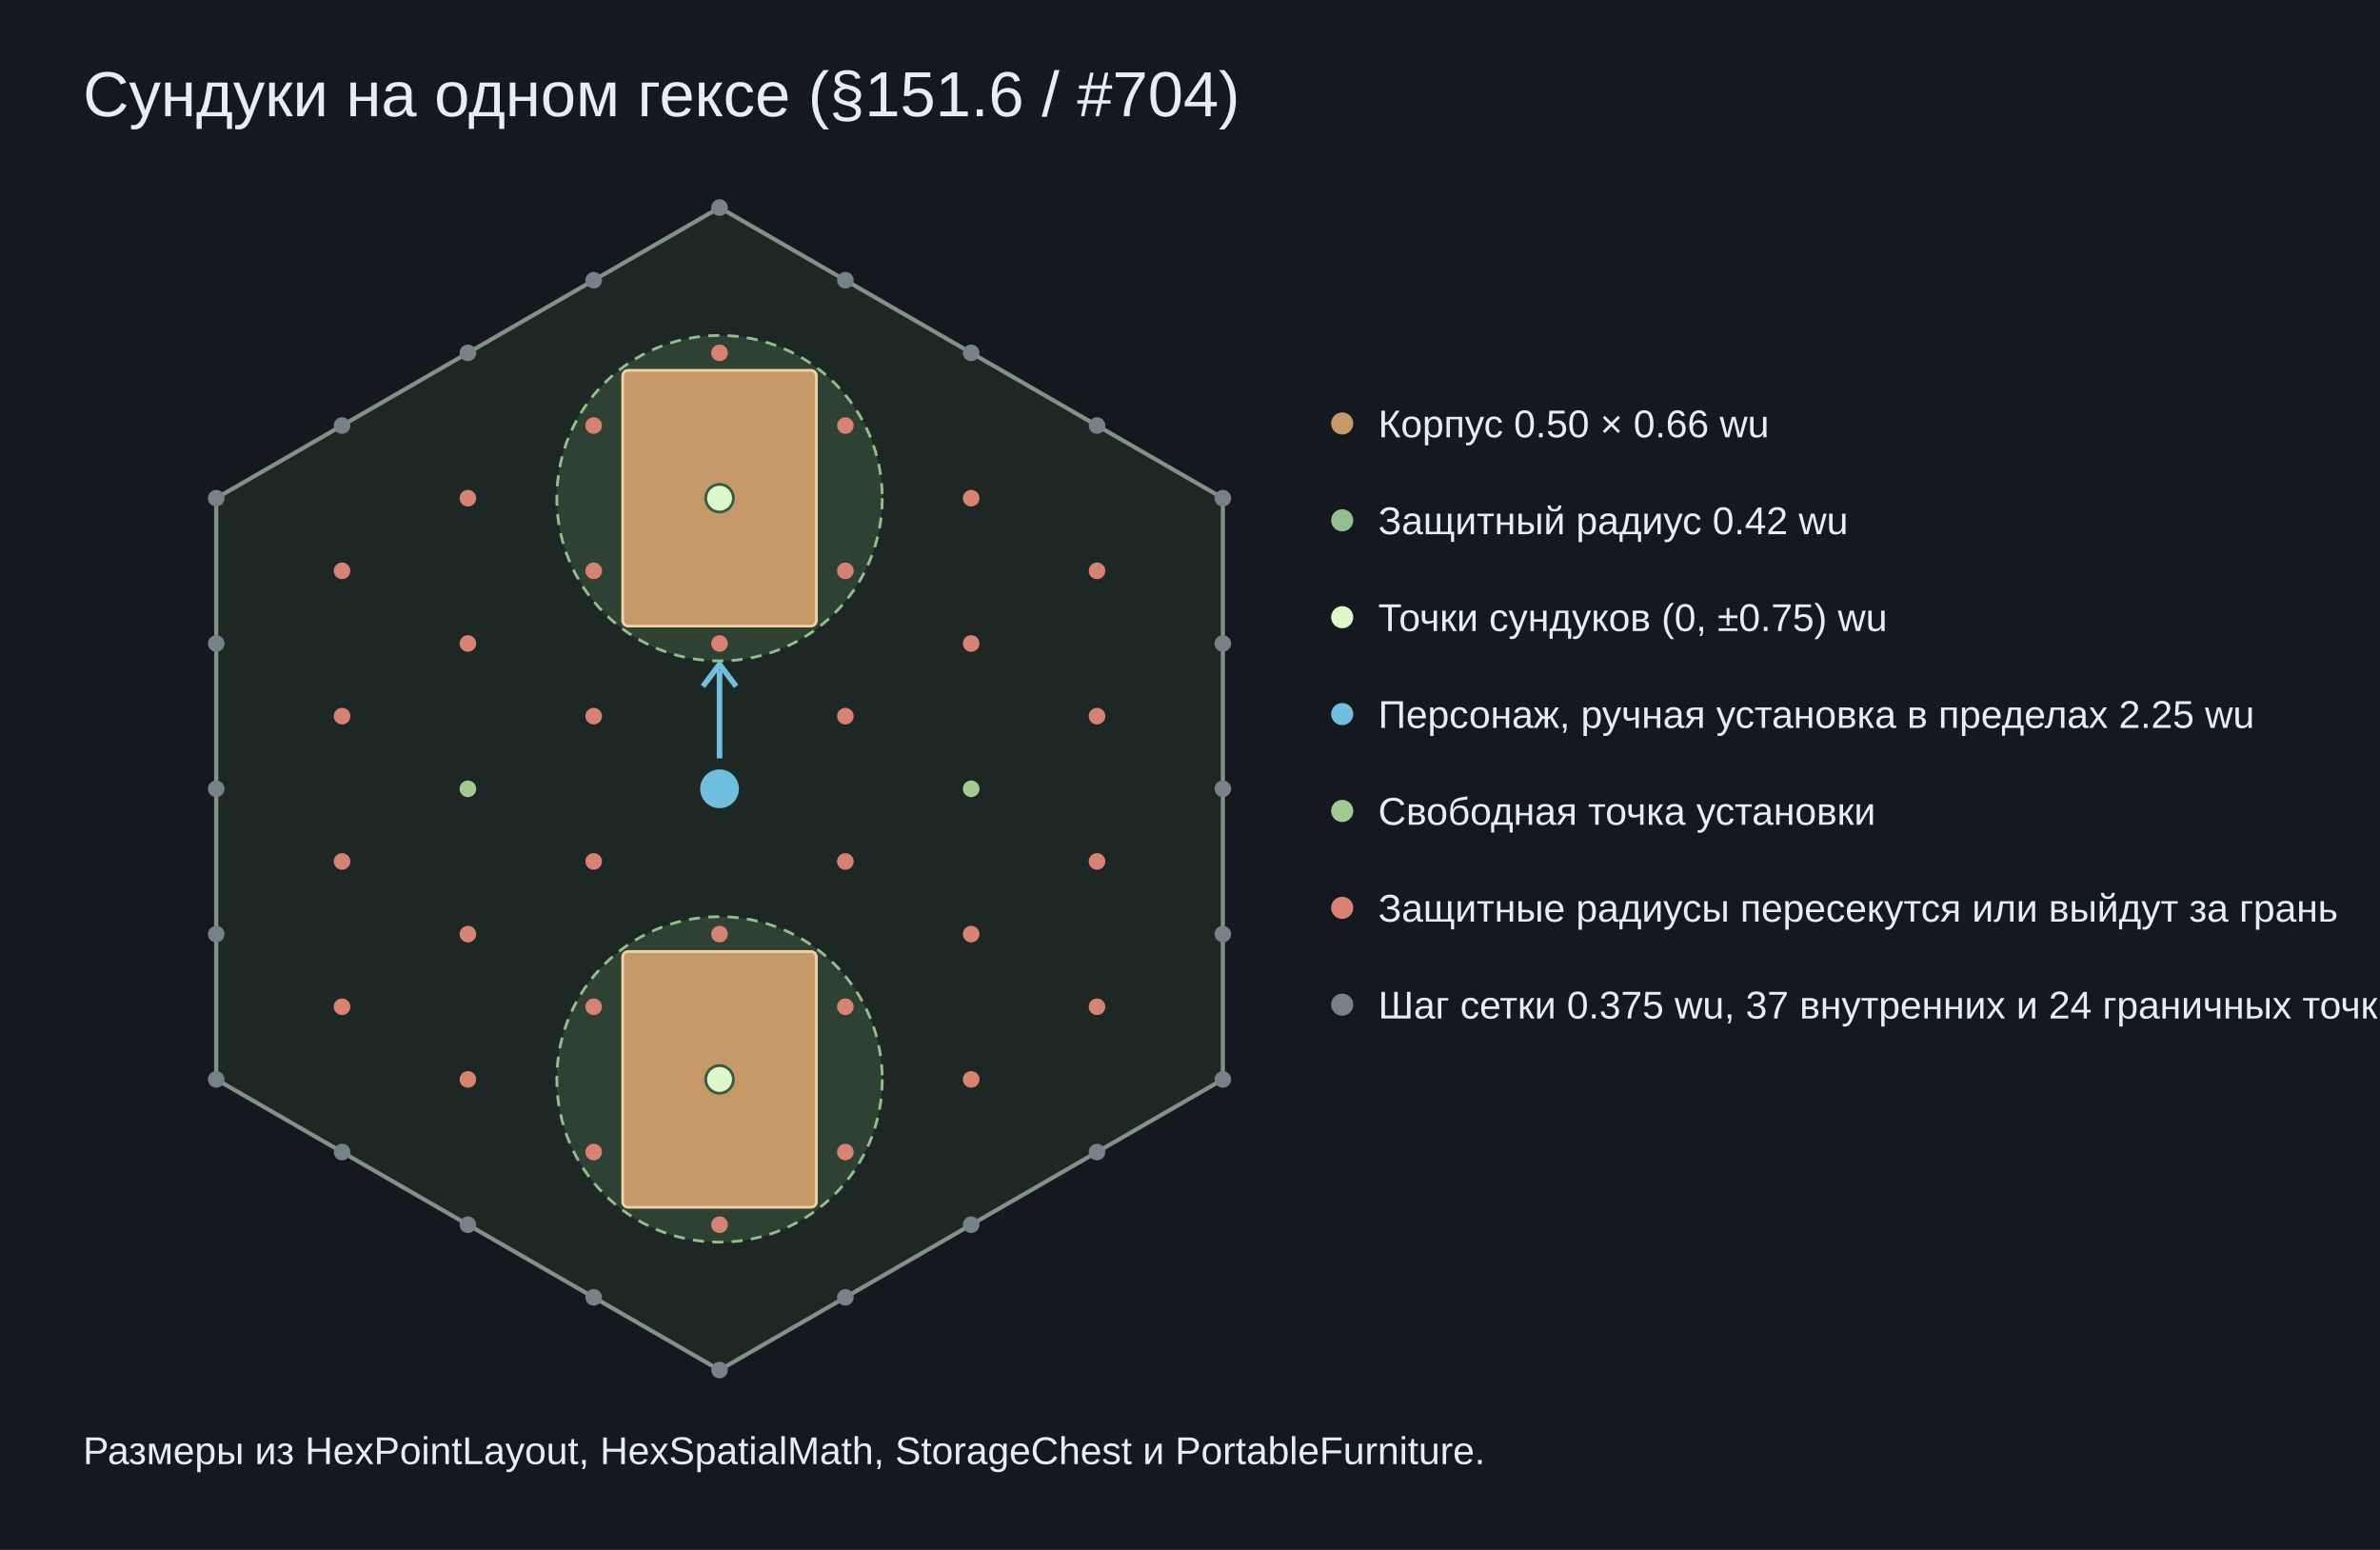
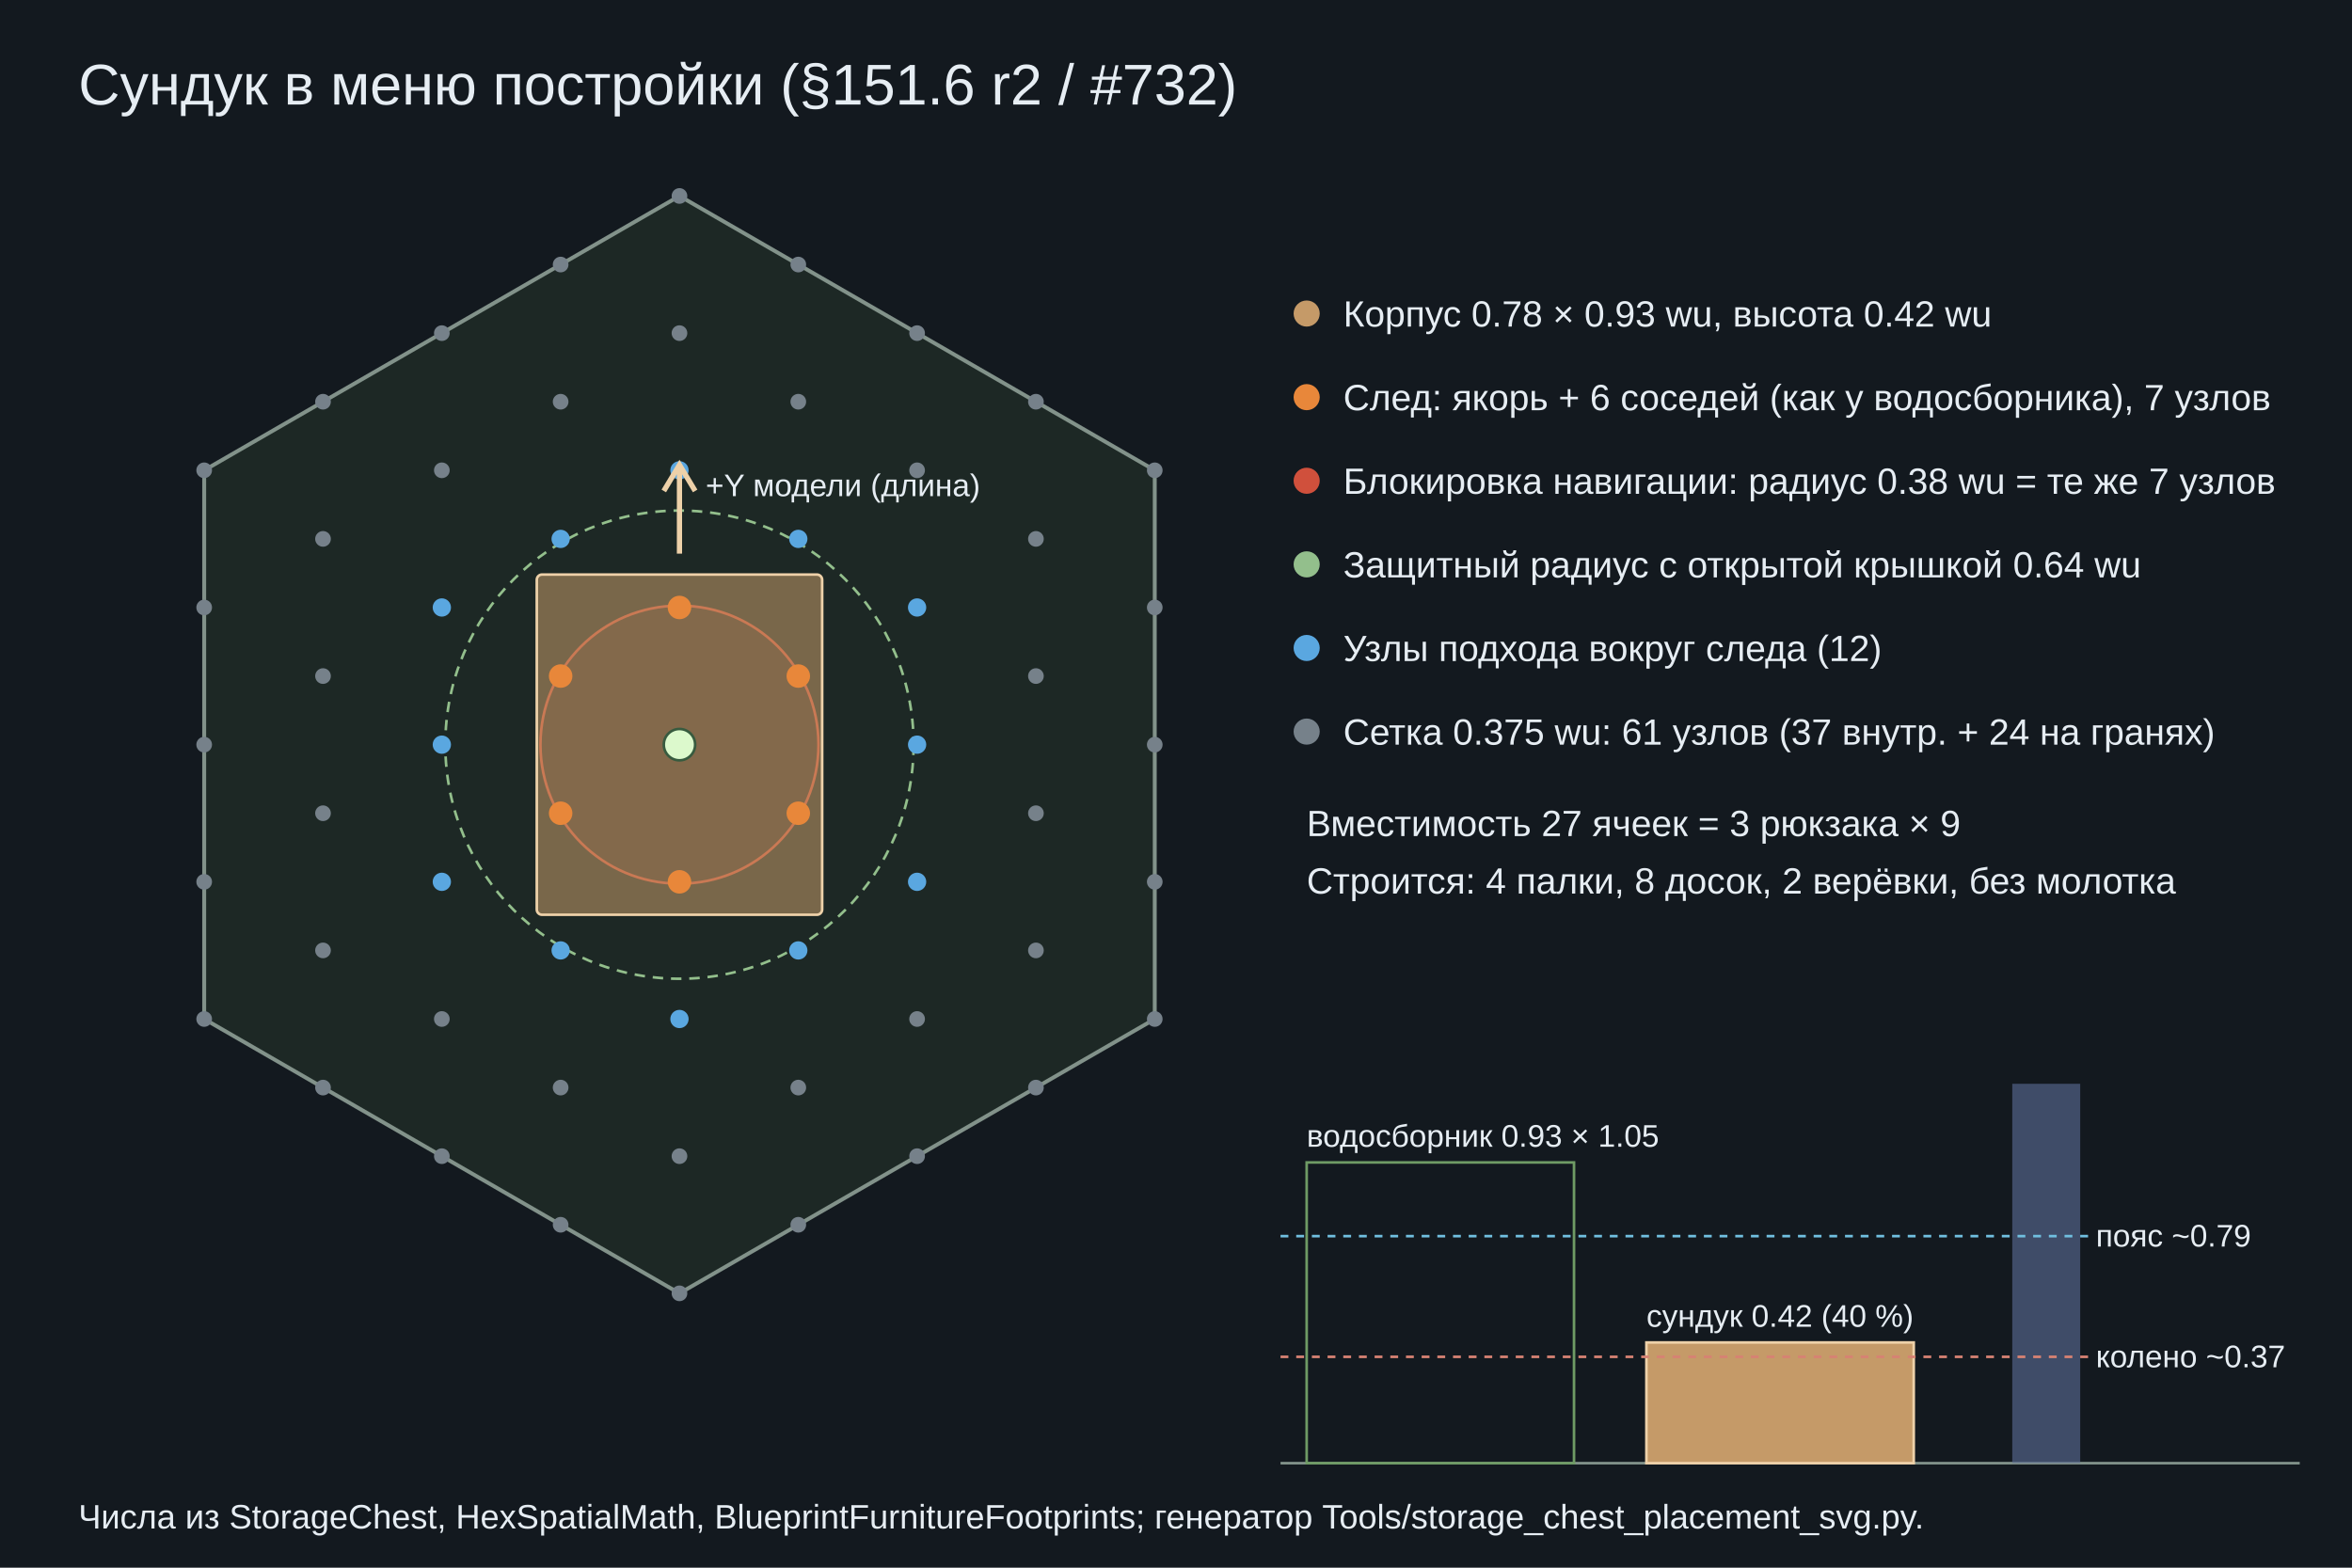
- <svg xmlns="http://www.w3.org/2000/svg" width="860" height="560" viewBox="0 0 860 560">
-   <rect width="860" height="560" fill="#13191f" />
+ <svg xmlns="http://www.w3.org/2000/svg" width="900" height="600" viewBox="0 0 900 600">
+   <rect width="900" height="600" fill="#13191f" />
  <g font-family="Arial" fill="#e6edf3">
-     <text x="30" y="42" font-size="23">Сундуки на одном гексе (§151.6 / #704)</text>
-     <polygon points="441.87,180.00 260.00,75.00 78.13,180.00 78.13,390.00 260.00,495.00 441.87,390.00" fill="#1d2825" stroke="#82928a" stroke-width="1.5" />
-     <circle cx="260.00" cy="180.00" r="58.80" fill="#6f9b65" fill-opacity=".22" stroke="#93bf8c" stroke-dasharray="4 3" />
-     <rect x="225.00" y="133.80" width="70.00" height="92.40" rx="2" fill="#c59a68" stroke="#eed1a9" />
-     <circle cx="260.00" cy="390.00" r="58.80" fill="#6f9b65" fill-opacity=".22" stroke="#93bf8c" stroke-dasharray="4 3" />
-     <rect x="225.00" y="343.80" width="70.00" height="92.40" rx="2" fill="#c59a68" stroke="#eed1a9" />
-     <circle cx="260.00" cy="495.00" r="3.00" fill="#76818a" />
-     <circle cx="305.47" cy="468.75" r="3.00" fill="#76818a" />
-     <circle cx="350.93" cy="442.50" r="3.00" fill="#76818a" />
-     <circle cx="396.40" cy="416.25" r="3.00" fill="#76818a" />
-     <circle cx="441.87" cy="390.00" r="3.00" fill="#76818a" />
-     <circle cx="214.53" cy="468.75" r="3.00" fill="#76818a" />
-     <circle cx="260.00" cy="442.50" r="3.00" fill="#d78273" />
-     <circle cx="305.47" cy="416.25" r="3.00" fill="#d78273" />
-     <circle cx="350.93" cy="390.00" r="3.00" fill="#d78273" />
-     <circle cx="396.40" cy="363.75" r="3.00" fill="#d78273" />
-     <circle cx="441.87" cy="337.50" r="3.00" fill="#76818a" />
-     <circle cx="169.07" cy="442.50" r="3.00" fill="#76818a" />
-     <circle cx="214.53" cy="416.25" r="3.00" fill="#d78273" />
-     <circle cx="305.47" cy="363.75" r="3.00" fill="#d78273" />
-     <circle cx="350.93" cy="337.50" r="3.00" fill="#d78273" />
-     <circle cx="396.40" cy="311.25" r="3.00" fill="#d78273" />
-     <circle cx="441.87" cy="285.00" r="3.00" fill="#76818a" />
-     <circle cx="123.60" cy="416.25" r="3.00" fill="#76818a" />
-     <circle cx="169.07" cy="390.00" r="3.00" fill="#d78273" />
-     <circle cx="214.53" cy="363.75" r="3.00" fill="#d78273" />
-     <circle cx="260.00" cy="337.50" r="3.00" fill="#d78273" />
-     <circle cx="305.47" cy="311.25" r="3.00" fill="#d78273" />
-     <circle cx="350.93" cy="285.00" r="3.00" fill="#a2cb94" />
-     <circle cx="396.40" cy="258.75" r="3.00" fill="#d78273" />
-     <circle cx="441.87" cy="232.50" r="3.00" fill="#76818a" />
-     <circle cx="78.13" cy="390.00" r="3.00" fill="#76818a" />
-     <circle cx="123.60" cy="363.75" r="3.00" fill="#d78273" />
-     <circle cx="169.07" cy="337.50" r="3.00" fill="#d78273" />
-     <circle cx="214.53" cy="311.25" r="3.00" fill="#d78273" />
-     <circle cx="305.47" cy="258.75" r="3.00" fill="#d78273" />
-     <circle cx="350.93" cy="232.50" r="3.00" fill="#d78273" />
-     <circle cx="396.40" cy="206.25" r="3.00" fill="#d78273" />
-     <circle cx="441.87" cy="180.00" r="3.00" fill="#76818a" />
-     <circle cx="78.13" cy="337.50" r="3.00" fill="#76818a" />
-     <circle cx="123.60" cy="311.25" r="3.00" fill="#d78273" />
-     <circle cx="169.07" cy="285.00" r="3.00" fill="#a2cb94" />
-     <circle cx="214.53" cy="258.75" r="3.00" fill="#d78273" />
-     <circle cx="260.00" cy="232.50" r="3.00" fill="#d78273" />
-     <circle cx="305.47" cy="206.25" r="3.00" fill="#d78273" />
-     <circle cx="350.93" cy="180.00" r="3.00" fill="#d78273" />
-     <circle cx="396.40" cy="153.75" r="3.00" fill="#76818a" />
-     <circle cx="78.13" cy="285.00" r="3.00" fill="#76818a" />
-     <circle cx="123.60" cy="258.75" r="3.00" fill="#d78273" />
-     <circle cx="169.07" cy="232.50" r="3.00" fill="#d78273" />
-     <circle cx="214.53" cy="206.25" r="3.00" fill="#d78273" />
-     <circle cx="305.47" cy="153.75" r="3.00" fill="#d78273" />
-     <circle cx="350.93" cy="127.50" r="3.00" fill="#76818a" />
-     <circle cx="78.13" cy="232.50" r="3.00" fill="#76818a" />
-     <circle cx="123.60" cy="206.25" r="3.00" fill="#d78273" />
-     <circle cx="169.07" cy="180.00" r="3.00" fill="#d78273" />
-     <circle cx="214.53" cy="153.75" r="3.00" fill="#d78273" />
-     <circle cx="260.00" cy="127.50" r="3.00" fill="#d78273" />
-     <circle cx="305.47" cy="101.25" r="3.00" fill="#76818a" />
-     <circle cx="78.13" cy="180.00" r="3.00" fill="#76818a" />
-     <circle cx="123.60" cy="153.75" r="3.00" fill="#76818a" />
-     <circle cx="169.07" cy="127.50" r="3.00" fill="#76818a" />
-     <circle cx="214.53" cy="101.25" r="3.00" fill="#76818a" />
-     <circle cx="260.00" cy="75.00" r="3.00" fill="#76818a" />
-     <circle cx="260.00" cy="180.00" r="5.00" fill="#dcf9cc" stroke="#385b3f" />
-     <circle cx="260.00" cy="390.00" r="5.00" fill="#dcf9cc" stroke="#385b3f" />
-     <circle cx="260.00" cy="285.00" r="7.00" fill="#70bfdf" />
-     <path d="M 260 274 V 242 M 254 248 L 260 240 L 266 248" fill="none" stroke="#70bfdf" stroke-width="2" />
-     <circle cx="485" cy="153" r="4" fill="#c59a68" />
-     <text x="498" y="158" font-size="14">Корпус 0.50 × 0.66 wu</text>
-     <circle cx="485" cy="188" r="4" fill="#93bf8c" />
-     <text x="498" y="193" font-size="14">Защитный радиус 0.42 wu</text>
-     <circle cx="485" cy="223" r="4" fill="#dcf9cc" />
-     <text x="498" y="228" font-size="14">Точки сундуков (0, ±0.75) wu</text>
-     <circle cx="485" cy="258" r="4" fill="#70bfdf" />
-     <text x="498" y="263" font-size="14">Персонаж, ручная установка в пределах 2.25 wu</text>
-     <circle cx="485" cy="293" r="4" fill="#a2cb94" />
-     <text x="498" y="298" font-size="14">Свободная точка установки</text>
-     <circle cx="485" cy="328" r="4" fill="#d78273" />
-     <text x="498" y="333" font-size="14">Защитные радиусы пересекутся или выйдут за грань</text>
-     <circle cx="485" cy="363" r="4" fill="#76818a" />
-     <text x="498" y="368" font-size="14">Шаг сетки 0.375 wu, 37 внутренних и 24 граничных точки</text>
-     <text x="30" y="529" font-size="14">Размеры из HexPointLayout, HexSpatialMath, StorageChest и PortableFurniture.</text>
+     <text x="30" y="40" font-size="22">Сундук в меню постройки (§151.6 r2 / #732)</text>
+     <polygon points="260.00,75.00 78.13,180.00 78.13,390.00 260.00,495.00 441.87,390.00 441.87,180.00" fill="#1d2825" stroke="#82928a" stroke-width="1.5" />
+     <circle cx="260" cy="285" r="89.60" fill="none" stroke="#93bf8c" stroke-dasharray="4 3" />
+     <circle cx="260" cy="285" r="53.20" fill="#d0503c" fill-opacity=".12" stroke="#d0503c" />
+     <rect x="205.40" y="219.90" width="109.20" height="130.20" rx="2" fill="#c59a68" fill-opacity=".55" stroke="#eed1a9" />
+     <circle cx="78.13" cy="390.00" r="3" fill="#76818a" />
+     <circle cx="78.13" cy="337.50" r="3" fill="#76818a" />
+     <circle cx="78.13" cy="285.00" r="3" fill="#76818a" />
+     <circle cx="78.13" cy="232.50" r="3" fill="#76818a" />
+     <circle cx="78.13" cy="180.00" r="3" fill="#76818a" />
+     <circle cx="123.60" cy="416.25" r="3" fill="#76818a" />
+     <circle cx="123.60" cy="363.75" r="3" fill="#76818a" />
+     <circle cx="123.60" cy="311.25" r="3" fill="#76818a" />
+     <circle cx="123.60" cy="258.75" r="3" fill="#76818a" />
+     <circle cx="123.60" cy="206.25" r="3" fill="#76818a" />
+     <circle cx="123.60" cy="153.75" r="3" fill="#76818a" />
+     <circle cx="169.07" cy="442.50" r="3" fill="#76818a" />
+     <circle cx="169.07" cy="390.00" r="3" fill="#76818a" />
+     <circle cx="169.07" cy="337.50" r="3.5" fill="#5aa7e0" />
+     <circle cx="169.07" cy="285.00" r="3.5" fill="#5aa7e0" />
+     <circle cx="169.07" cy="232.50" r="3.5" fill="#5aa7e0" />
+     <circle cx="169.07" cy="180.00" r="3" fill="#76818a" />
+     <circle cx="169.07" cy="127.50" r="3" fill="#76818a" />
+     <circle cx="214.53" cy="468.75" r="3" fill="#76818a" />
+     <circle cx="214.53" cy="416.25" r="3" fill="#76818a" />
+     <circle cx="214.53" cy="363.75" r="3.5" fill="#5aa7e0" />
+     <circle cx="214.53" cy="311.25" r="4.5" fill="#e8873a" />
+     <circle cx="214.53" cy="258.75" r="4.5" fill="#e8873a" />
+     <circle cx="214.53" cy="206.25" r="3.5" fill="#5aa7e0" />
+     <circle cx="214.53" cy="153.75" r="3" fill="#76818a" />
+     <circle cx="214.53" cy="101.25" r="3" fill="#76818a" />
+     <circle cx="260.00" cy="495.00" r="3" fill="#76818a" />
+     <circle cx="260.00" cy="442.50" r="3" fill="#76818a" />
+     <circle cx="260.00" cy="390.00" r="3.5" fill="#5aa7e0" />
+     <circle cx="260.00" cy="337.50" r="4.5" fill="#e8873a" />
+     <circle cx="260.00" cy="285.00" r="4.5" fill="#e8873a" />
+     <circle cx="260.00" cy="232.50" r="4.5" fill="#e8873a" />
+     <circle cx="260.00" cy="180.00" r="3.5" fill="#5aa7e0" />
+     <circle cx="260.00" cy="127.50" r="3" fill="#76818a" />
+     <circle cx="260.00" cy="75.00" r="3" fill="#76818a" />
+     <circle cx="305.47" cy="468.75" r="3" fill="#76818a" />
+     <circle cx="305.47" cy="416.25" r="3" fill="#76818a" />
+     <circle cx="305.47" cy="363.75" r="3.5" fill="#5aa7e0" />
+     <circle cx="305.47" cy="311.25" r="4.5" fill="#e8873a" />
+     <circle cx="305.47" cy="258.75" r="4.5" fill="#e8873a" />
+     <circle cx="305.47" cy="206.25" r="3.5" fill="#5aa7e0" />
+     <circle cx="305.47" cy="153.75" r="3" fill="#76818a" />
+     <circle cx="305.47" cy="101.25" r="3" fill="#76818a" />
+     <circle cx="350.93" cy="442.50" r="3" fill="#76818a" />
+     <circle cx="350.93" cy="390.00" r="3" fill="#76818a" />
+     <circle cx="350.93" cy="337.50" r="3.5" fill="#5aa7e0" />
+     <circle cx="350.93" cy="285.00" r="3.5" fill="#5aa7e0" />
+     <circle cx="350.93" cy="232.50" r="3.5" fill="#5aa7e0" />
+     <circle cx="350.93" cy="180.00" r="3" fill="#76818a" />
+     <circle cx="350.93" cy="127.50" r="3" fill="#76818a" />
+     <circle cx="396.40" cy="416.25" r="3" fill="#76818a" />
+     <circle cx="396.40" cy="363.75" r="3" fill="#76818a" />
+     <circle cx="396.40" cy="311.25" r="3" fill="#76818a" />
+     <circle cx="396.40" cy="258.75" r="3" fill="#76818a" />
+     <circle cx="396.40" cy="206.25" r="3" fill="#76818a" />
+     <circle cx="396.40" cy="153.75" r="3" fill="#76818a" />
+     <circle cx="441.87" cy="390.00" r="3" fill="#76818a" />
+     <circle cx="441.87" cy="337.50" r="3" fill="#76818a" />
+     <circle cx="441.87" cy="285.00" r="3" fill="#76818a" />
+     <circle cx="441.87" cy="232.50" r="3" fill="#76818a" />
+     <circle cx="441.87" cy="180.00" r="3" fill="#76818a" />
+     <circle cx="260" cy="285" r="6" fill="#dcf9cc" stroke="#385b3f" />
+     <path d="M 260 211.9 V 179.9 M 254 187.9 L 260 177.9 L 266 187.9" fill="none" stroke="#eed1a9" stroke-width="2" />
+     <text x="270" y="189.9" font-size="12">+Y модели (длина)</text>
+     <circle cx="500" cy="120" r="5" fill="#c59a68" />
+     <text x="514" y="125" font-size="14">Корпус 0.78 × 0.93 wu, высота 0.42 wu</text>
+     <circle cx="500" cy="152" r="5" fill="#e8873a" />
+     <text x="514" y="157" font-size="14">След: якорь + 6 соседей (как у водосборника), 7 узлов</text>
+     <circle cx="500" cy="184" r="5" fill="#d0503c" />
+     <text x="514" y="189" font-size="14">Блокировка навигации: радиус 0.38 wu = те же 7 узлов</text>
+     <circle cx="500" cy="216" r="5" fill="#93bf8c" />
+     <text x="514" y="221" font-size="14">Защитный радиус с открытой крышкой 0.64 wu</text>
+     <circle cx="500" cy="248" r="5" fill="#5aa7e0" />
+     <text x="514" y="253" font-size="14">Узлы подхода вокруг следа (12)</text>
+     <circle cx="500" cy="280" r="5" fill="#76818a" />
+     <text x="514" y="285" font-size="14">Сетка 0.375 wu: 61 узлов (37 внутр. + 24 на гранях)</text>
+     <text x="500" y="320" font-size="14">Вместимость 27 ячеек = 3 рюкзака × 9</text>
+     <text x="500" y="342" font-size="14">Строится: 4 палки, 8 досок, 2 верёвки, без молотка</text>
+     <line x1="490" y1="560" x2="880" y2="560" stroke="#82928a" />
+     <rect x="500" y="444.9" width="102.3" height="115.1" fill="none" stroke="#6f9b65" />
+     <text x="500" y="438.9" font-size="12">водосборник 0.93 × 1.05</text>
+     <rect x="630" y="513.8" width="102.3" height="46.2" fill="#c59a68" stroke="#eed1a9" />
+     <text x="630" y="507.8" font-size="12">сундук 0.42 (40 %)</text>
+     <rect x="770" y="414.8" width="26" height="145.2" fill="#5c6f9a" fill-opacity=".6" />
+     <line x1="490" y1="519.3" x2="800" y2="519.3" stroke="#d78273" stroke-dasharray="3 3" />
+     <text x="802" y="523.3" font-size="12">колено ~0.37</text>
+     <line x1="490" y1="473.1" x2="800" y2="473.1" stroke="#70bfdf" stroke-dasharray="3 3" />
+     <text x="802" y="477.1" font-size="12">пояс ~0.79</text>
+     <text x="30" y="585" font-size="13">Числа из StorageChest, HexSpatialMath, BlueprintFurnitureFootprints; генератор Tools/storage_chest_placement_svg.py.</text>
  </g>
</svg>
